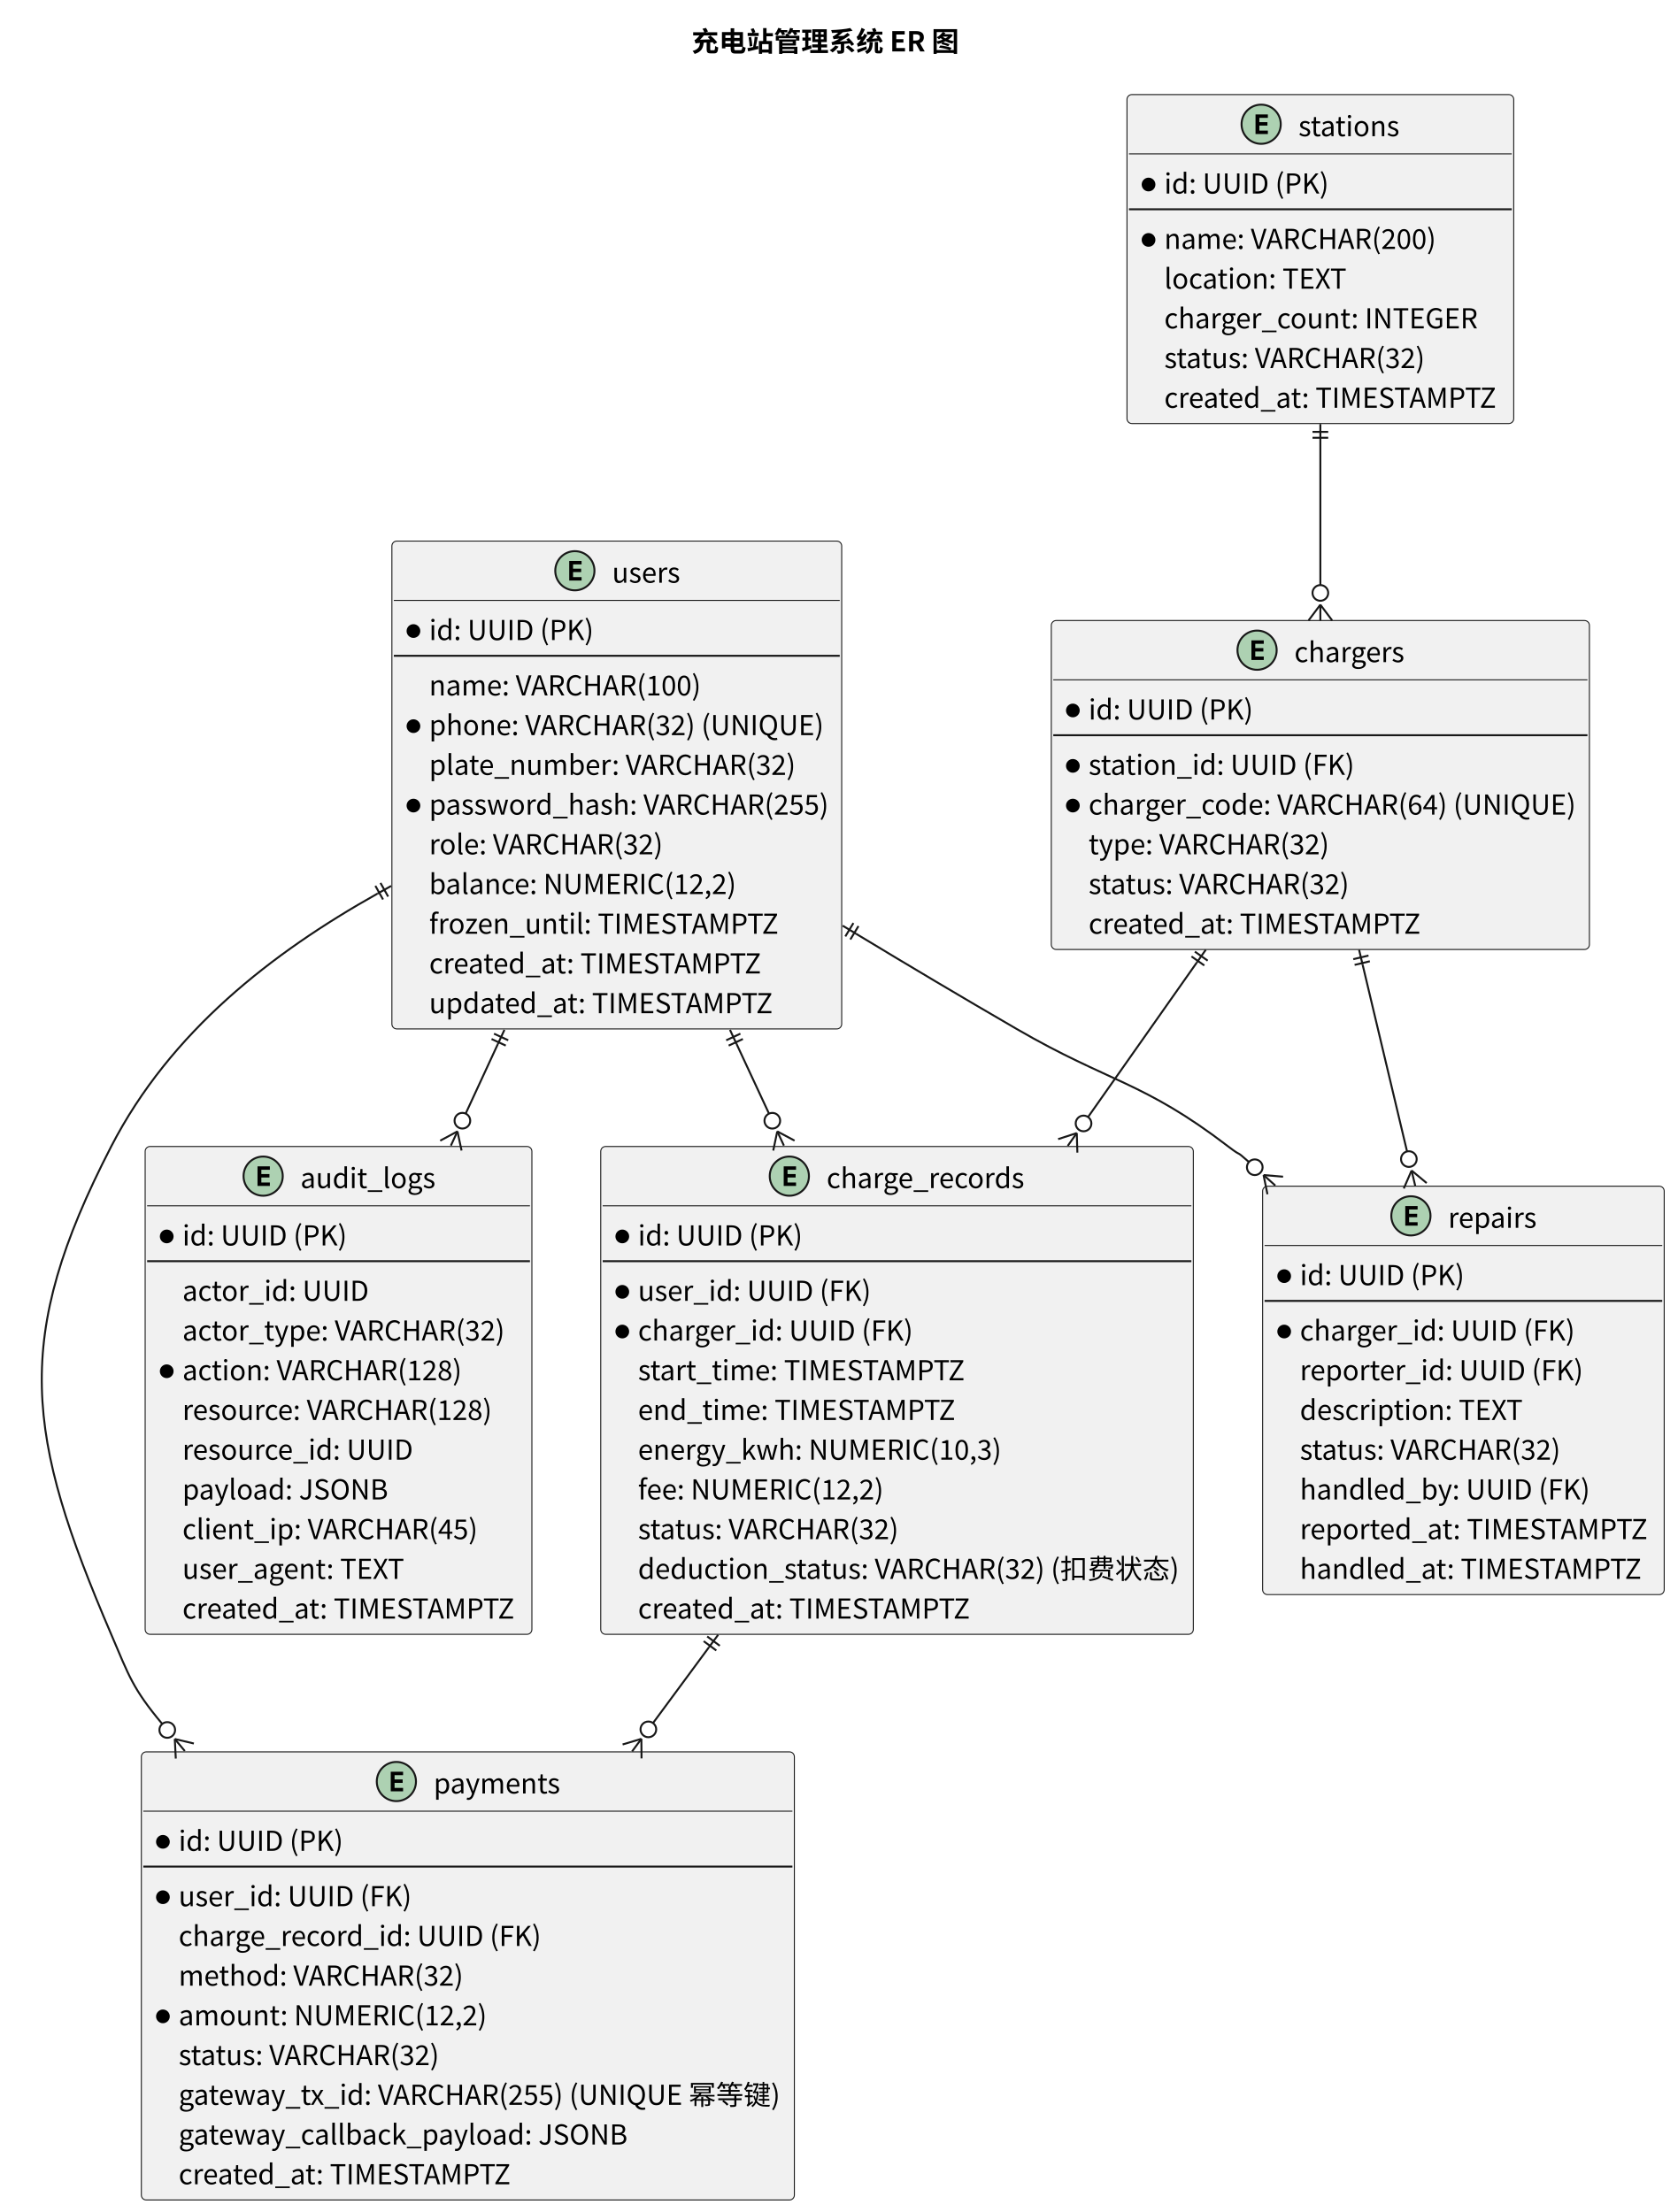
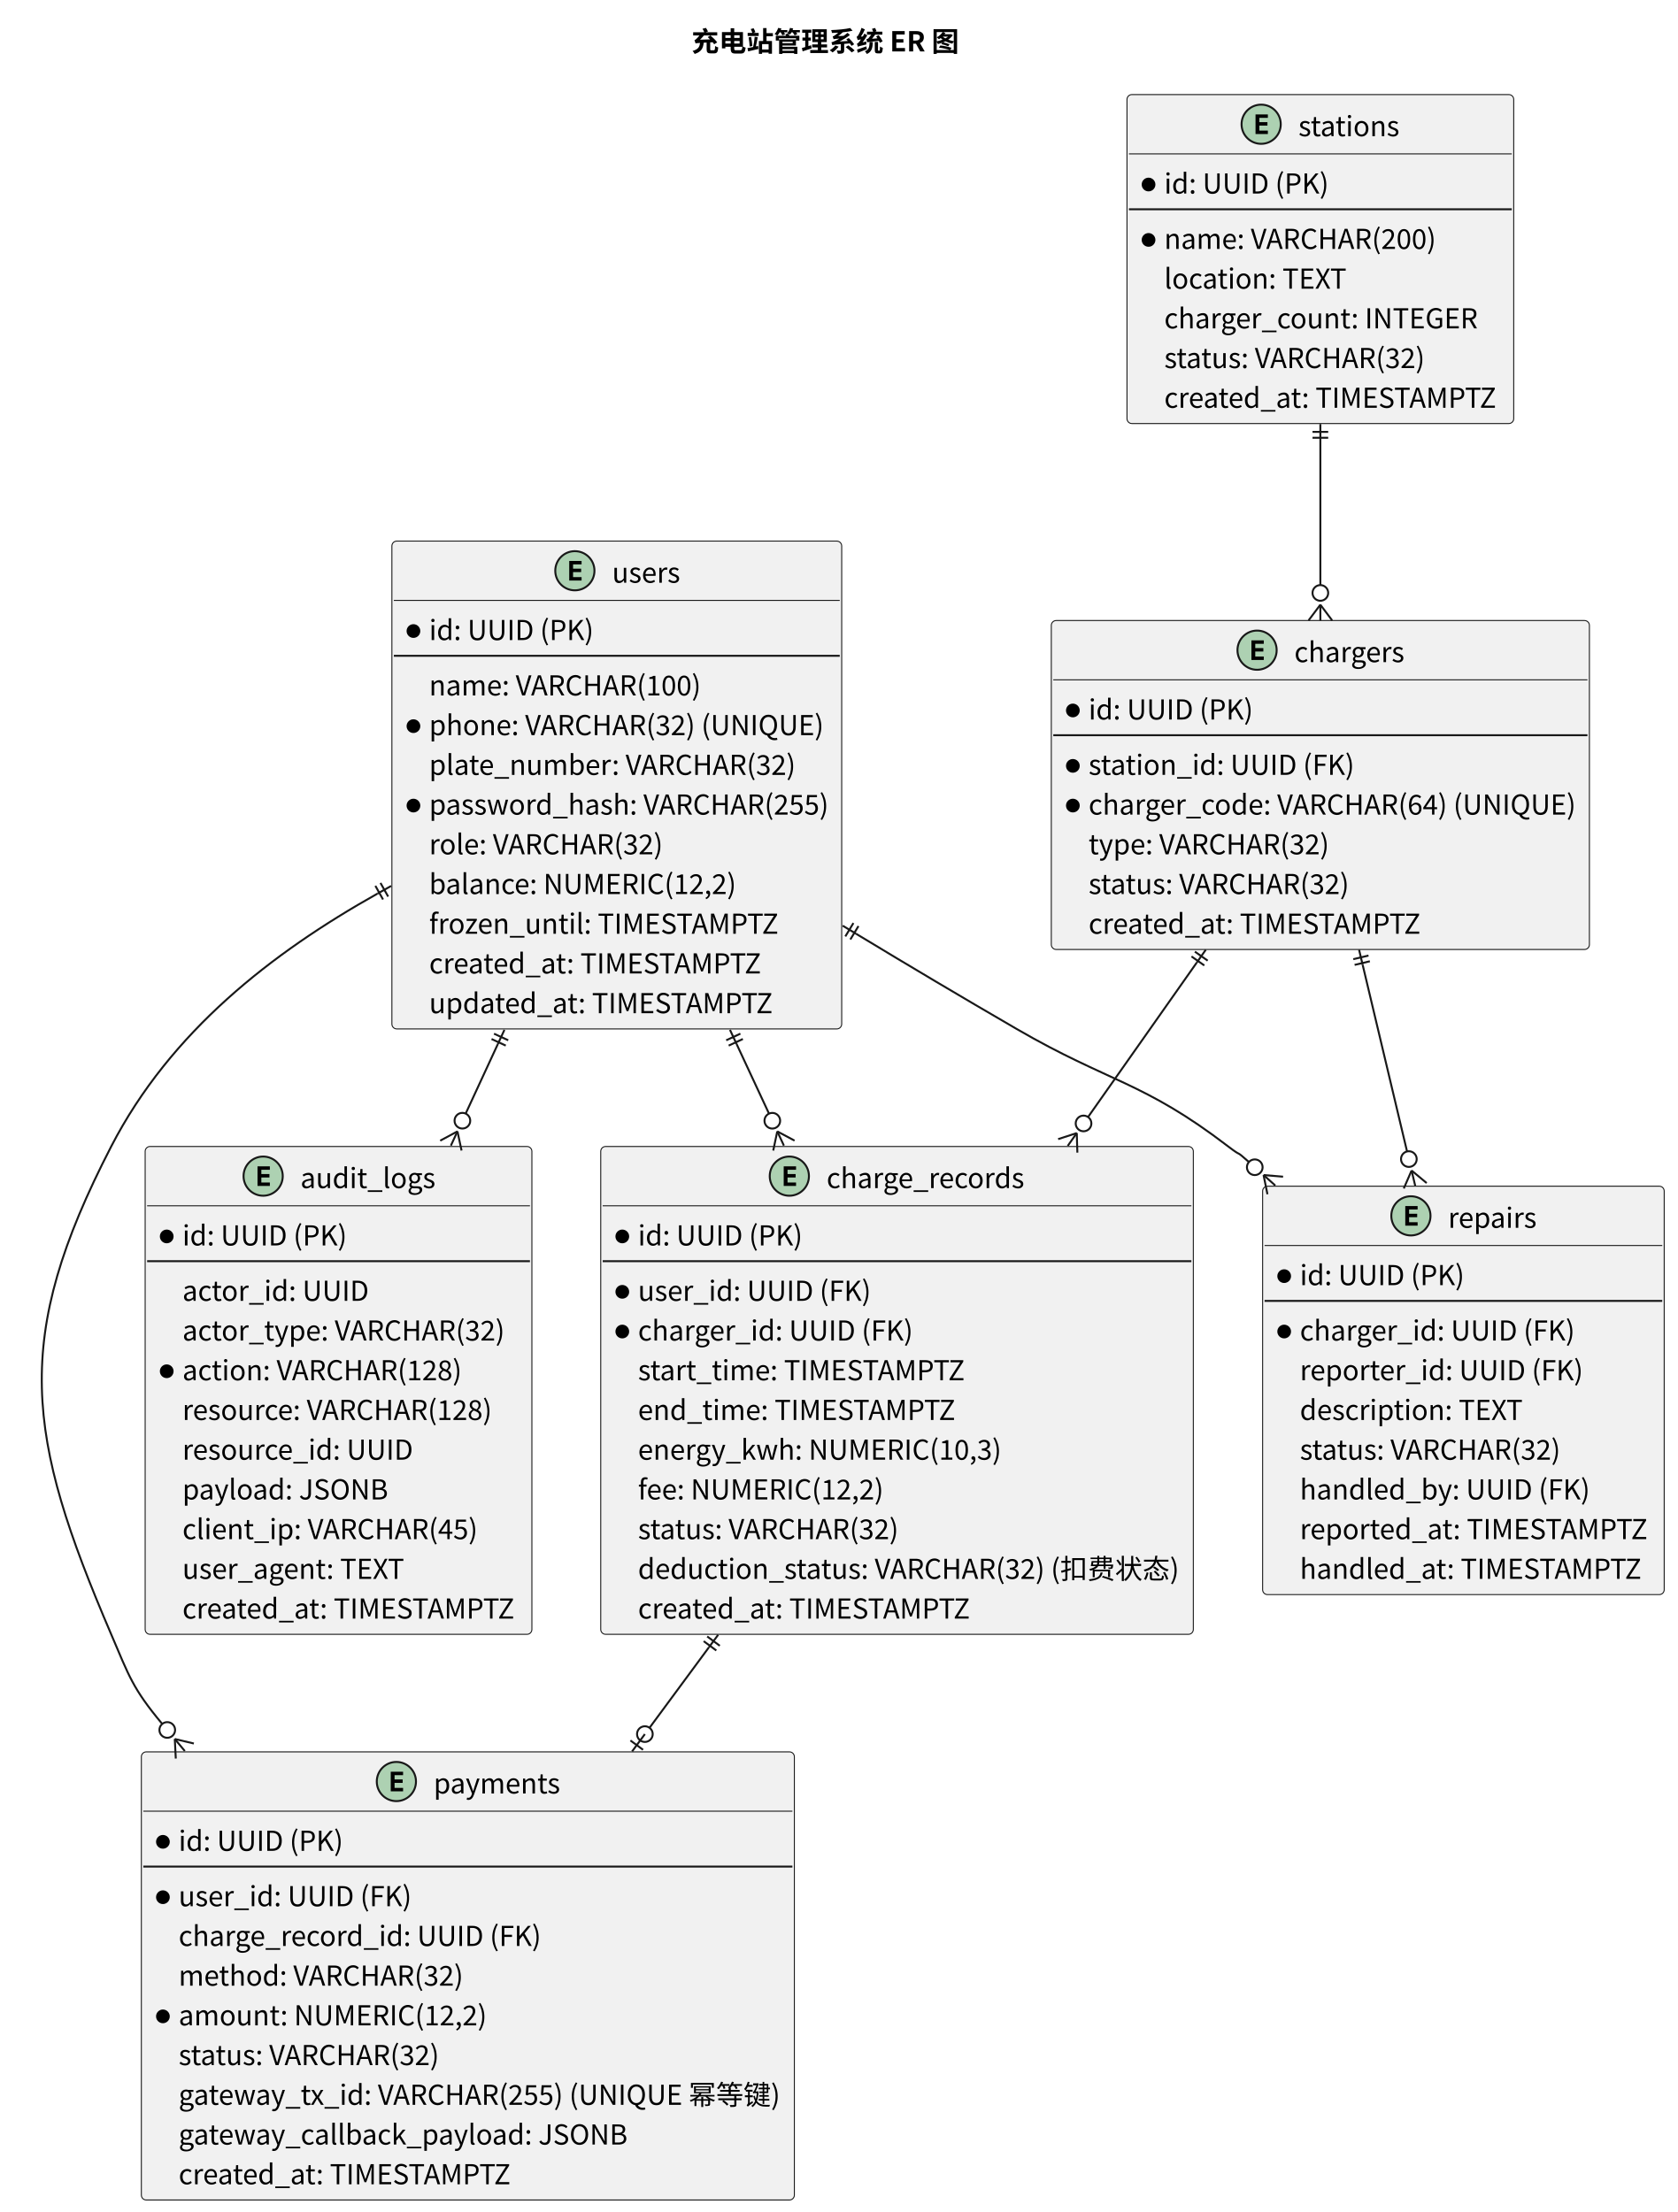
<svg xmlns="http://www.w3.org/2000/svg" contentStyleType="text/css" data-diagram-type="CLASS" height="1129px" preserveAspectRatio="none" style="width:856px;height:1129px;background:#FFFFFF;" version="1.1" viewBox="0 0 856 1129" width="856px" zoomAndPan="magnify">
  <defs />
  <g>
    <g class="title" data-source-line="3">
      <text fill="#000000" font-family="Noto Sans CJK SC" font-size="14" font-weight="bold" lengthAdjust="spacing" textLength="136.513" x="352.84" y="26.24">充电站管理系统 ER 图</text>
    </g>
    <g class="entity" data-entity="users" data-source-line="5" data-uid="ent0002" id="entity_users">
      <rect fill="#F1F1F1" height="248.991" rx="2.5" ry="2.5" style="stroke:#181818;stroke-width:0.5;" width="229.525" x="199.97" y="276.172" />
      <ellipse cx="293.338" cy="291.308" fill="#ADD1B2" rx="10" ry="10" style="stroke:#181818;stroke-width:1;" />
      <path d="M290.463,296.308 L290.463,286.308 L296.76,286.308 L296.76,288.058 L292.416,288.058 L292.416,290.245 L296.541,290.245 L296.541,291.995 L292.416,291.995 L292.416,294.558 L296.76,294.558 L296.76,296.308 L290.463,296.308 Z " fill="#000000" />
      <text fill="#000000" font-family="Noto Sans CJK SC" font-size="14" lengthAdjust="spacing" textLength="34.79" x="312.338" y="297.412">users</text>
      <line style="stroke:#181818;stroke-width:0.5;" x1="200.97" x2="428.495" y1="306.444" y2="306.444" />
      <ellipse cx="210.97" cy="322.08" fill="#000000" rx="3" ry="3" style="stroke:#000000;stroke-width:1;" />
      <text fill="#000000" font-family="Noto Sans CJK SC" font-size="14" lengthAdjust="spacing" textLength="83.986" x="218.97" y="326.684">id: UUID (PK)</text>
      <line style="stroke:#181818;stroke-width:1;" x1="200.97" x2="428.495" y1="334.716" y2="334.716" />
      <text fill="#000000" font-family="Noto Sans CJK SC" font-size="14" lengthAdjust="spacing" textLength="138.921" x="218.97" y="354.956">name: VARCHAR(100)</text>
      <ellipse cx="210.97" cy="370.624" fill="#000000" rx="3" ry="3" style="stroke:#000000;stroke-width:1;" />
      <text fill="#000000" font-family="Noto Sans CJK SC" font-size="14" lengthAdjust="spacing" textLength="201.613" x="218.97" y="375.228">phone: VARCHAR(32) (UNIQUE)</text>
      <text fill="#000000" font-family="Noto Sans CJK SC" font-size="14" lengthAdjust="spacing" textLength="187.249" x="218.97" y="395.5">plate_number: VARCHAR(32)</text>
      <ellipse cx="210.97" cy="411.167" fill="#000000" rx="3" ry="3" style="stroke:#000000;stroke-width:1;" />
      <text fill="#000000" font-family="Noto Sans CJK SC" font-size="14" lengthAdjust="spacing" textLength="204.525" x="218.97" y="415.771">password_hash: VARCHAR(255)</text>
      <text fill="#000000" font-family="Noto Sans CJK SC" font-size="14" lengthAdjust="spacing" textLength="119.657" x="218.97" y="436.043">role: VARCHAR(32)</text>
      <text fill="#000000" font-family="Noto Sans CJK SC" font-size="14" lengthAdjust="spacing" textLength="157.275" x="218.97" y="456.315">balance: NUMERIC(12,2)</text>
      <text fill="#000000" font-family="Noto Sans CJK SC" font-size="14" lengthAdjust="spacing" textLength="180.809" x="218.97" y="476.587">frozen_until: TIMESTAMPTZ</text>
      <text fill="#000000" font-family="Noto Sans CJK SC" font-size="14" lengthAdjust="spacing" textLength="172.339" x="218.97" y="496.859">created_at: TIMESTAMPTZ</text>
      <text fill="#000000" font-family="Noto Sans CJK SC" font-size="14" lengthAdjust="spacing" textLength="177.869" x="218.97" y="517.131">updated_at: TIMESTAMPTZ</text>
    </g>
    <g class="entity" data-entity="stations" data-source-line="19" data-uid="ent0003" id="entity_stations">
      <rect fill="#F1F1F1" height="167.903" rx="2.5" ry="2.5" style="stroke:#181818;stroke-width:0.5;" width="197.339" x="575.07" y="48.272" />
      <ellipse cx="643.532" cy="63.408" fill="#ADD1B2" rx="10" ry="10" style="stroke:#181818;stroke-width:1;" />
      <path d="M640.657,68.408 L640.657,58.408 L646.954,58.408 L646.954,60.158 L642.61,60.158 L642.61,62.345 L646.735,62.345 L646.735,64.095 L642.61,64.095 L642.61,66.658 L646.954,66.658 L646.954,68.408 L640.657,68.408 Z " fill="#000000" />
      <text fill="#000000" font-family="Noto Sans CJK SC" font-size="14" lengthAdjust="spacing" textLength="52.416" x="662.532" y="69.512">stations</text>
      <line style="stroke:#181818;stroke-width:0.5;" x1="576.07" x2="771.409" y1="78.544" y2="78.544" />
      <ellipse cx="586.07" cy="94.18" fill="#000000" rx="3" ry="3" style="stroke:#000000;stroke-width:1;" />
      <text fill="#000000" font-family="Noto Sans CJK SC" font-size="14" lengthAdjust="spacing" textLength="83.986" x="594.07" y="98.784">id: UUID (PK)</text>
      <line style="stroke:#181818;stroke-width:1;" x1="576.07" x2="771.409" y1="106.816" y2="106.816" />
      <ellipse cx="586.07" cy="122.452" fill="#000000" rx="3" ry="3" style="stroke:#000000;stroke-width:1;" />
      <text fill="#000000" font-family="Noto Sans CJK SC" font-size="14" lengthAdjust="spacing" textLength="138.921" x="594.07" y="127.056">name: VARCHAR(200)</text>
      <text fill="#000000" font-family="Noto Sans CJK SC" font-size="14" lengthAdjust="spacing" textLength="93.702" x="594.07" y="147.328">location: TEXT</text>
      <text fill="#000000" font-family="Noto Sans CJK SC" font-size="14" lengthAdjust="spacing" textLength="160.467" x="594.07" y="167.6">charger_count: INTEGER</text>
      <text fill="#000000" font-family="Noto Sans CJK SC" font-size="14" lengthAdjust="spacing" textLength="134.049" x="594.07" y="187.871">status: VARCHAR(32)</text>
      <text fill="#000000" font-family="Noto Sans CJK SC" font-size="14" lengthAdjust="spacing" textLength="172.339" x="594.07" y="208.143">created_at: TIMESTAMPTZ</text>
    </g>
    <g class="entity" data-entity="chargers" data-source-line="29" data-uid="ent0004" id="entity_chargers">
      <rect fill="#F1F1F1" height="167.903" rx="2.5" ry="2.5" style="stroke:#181818;stroke-width:0.5;" width="274.577" x="536.45" y="316.712" />
      <ellipse cx="641.445" cy="331.848" fill="#ADD1B2" rx="10" ry="10" style="stroke:#181818;stroke-width:1;" />
      <path d="M638.57,336.848 L638.57,326.848 L644.866,326.848 L644.866,328.598 L640.523,328.598 L640.523,330.785 L644.648,330.785 L644.648,332.535 L640.523,332.535 L640.523,335.098 L644.866,335.098 L644.866,336.848 L638.57,336.848 Z " fill="#000000" />
      <text fill="#000000" font-family="Noto Sans CJK SC" font-size="14" lengthAdjust="spacing" textLength="56.588" x="660.445" y="337.952">chargers</text>
      <line style="stroke:#181818;stroke-width:0.5;" x1="537.45" x2="810.027" y1="346.984" y2="346.984" />
      <ellipse cx="547.45" cy="362.62" fill="#000000" rx="3" ry="3" style="stroke:#000000;stroke-width:1;" />
      <text fill="#000000" font-family="Noto Sans CJK SC" font-size="14" lengthAdjust="spacing" textLength="83.986" x="555.45" y="367.224">id: UUID (PK)</text>
      <line style="stroke:#181818;stroke-width:1;" x1="537.45" x2="810.027" y1="375.256" y2="375.256" />
      <ellipse cx="547.45" cy="390.892" fill="#000000" rx="3" ry="3" style="stroke:#000000;stroke-width:1;" />
      <text fill="#000000" font-family="Noto Sans CJK SC" font-size="14" lengthAdjust="spacing" textLength="136.542" x="555.45" y="395.496">station_id: UUID (FK)</text>
      <ellipse cx="547.45" cy="411.164" fill="#000000" rx="3" ry="3" style="stroke:#000000;stroke-width:1;" />
      <text fill="#000000" font-family="Noto Sans CJK SC" font-size="14" lengthAdjust="spacing" textLength="249.577" x="555.45" y="415.768">charger_code: VARCHAR(64) (UNIQUE)</text>
      <text fill="#000000" font-family="Noto Sans CJK SC" font-size="14" lengthAdjust="spacing" textLength="123.017" x="555.45" y="436.039">type: VARCHAR(32)</text>
      <text fill="#000000" font-family="Noto Sans CJK SC" font-size="14" lengthAdjust="spacing" textLength="134.049" x="555.45" y="456.311">status: VARCHAR(32)</text>
      <text fill="#000000" font-family="Noto Sans CJK SC" font-size="14" lengthAdjust="spacing" textLength="172.339" x="555.45" y="476.583">created_at: TIMESTAMPTZ</text>
    </g>
    <g class="entity" data-entity="charge_records" data-source-line="39" data-uid="ent0005" id="entity_charge_records">
      <rect fill="#F1F1F1" height="248.991" rx="2.5" ry="2.5" style="stroke:#181818;stroke-width:0.5;" width="302.381" x="306.54" y="585.162" />
      <ellipse cx="402.778" cy="600.298" fill="#ADD1B2" rx="10" ry="10" style="stroke:#181818;stroke-width:1;" />
      <path d="M399.903,605.298 L399.903,595.298 L406.2,595.298 L406.2,597.048 L401.856,597.048 L401.856,599.235 L405.981,599.235 L405.981,600.985 L401.856,600.985 L401.856,603.548 L406.2,603.548 L406.2,605.298 L399.903,605.298 Z " fill="#000000" />
      <text fill="#000000" font-family="Noto Sans CJK SC" font-size="14" lengthAdjust="spacing" textLength="101.906" x="421.778" y="606.402">charge_records</text>
      <line style="stroke:#181818;stroke-width:0.5;" x1="307.54" x2="607.921" y1="615.434" y2="615.434" />
      <ellipse cx="317.54" cy="631.07" fill="#000000" rx="3" ry="3" style="stroke:#000000;stroke-width:1;" />
      <text fill="#000000" font-family="Noto Sans CJK SC" font-size="14" lengthAdjust="spacing" textLength="83.986" x="325.54" y="635.674">id: UUID (PK)</text>
      <line style="stroke:#181818;stroke-width:1;" x1="307.54" x2="607.921" y1="643.706" y2="643.706" />
      <ellipse cx="317.54" cy="659.342" fill="#000000" rx="3" ry="3" style="stroke:#000000;stroke-width:1;" />
      <text fill="#000000" font-family="Noto Sans CJK SC" font-size="14" lengthAdjust="spacing" textLength="118.915" x="325.54" y="663.946">user_id: UUID (FK)</text>
      <ellipse cx="317.54" cy="679.614" fill="#000000" rx="3" ry="3" style="stroke:#000000;stroke-width:1;" />
      <text fill="#000000" font-family="Noto Sans CJK SC" font-size="14" lengthAdjust="spacing" textLength="140.713" x="325.54" y="684.218">charger_id: UUID (FK)</text>
      <text fill="#000000" font-family="Noto Sans CJK SC" font-size="14" lengthAdjust="spacing" textLength="169.525" x="325.54" y="704.49">start_time: TIMESTAMPTZ</text>
      <text fill="#000000" font-family="Noto Sans CJK SC" font-size="14" lengthAdjust="spacing" textLength="164.079" x="325.54" y="724.761">end_time: TIMESTAMPTZ</text>
      <text fill="#000000" font-family="Noto Sans CJK SC" font-size="14" lengthAdjust="spacing" textLength="185.401" x="325.54" y="745.033">energy_kwh: NUMERIC(10,3)</text>
      <text fill="#000000" font-family="Noto Sans CJK SC" font-size="14" lengthAdjust="spacing" textLength="125.51" x="325.54" y="765.305">fee: NUMERIC(12,2)</text>
      <text fill="#000000" font-family="Noto Sans CJK SC" font-size="14" lengthAdjust="spacing" textLength="134.049" x="325.54" y="785.577">status: VARCHAR(32)</text>
      <text fill="#000000" font-family="Noto Sans CJK SC" font-size="14" lengthAdjust="spacing" textLength="277.381" x="325.54" y="805.849">deduction_status: VARCHAR(32) (扣费状态)</text>
      <text fill="#000000" font-family="Noto Sans CJK SC" font-size="14" lengthAdjust="spacing" textLength="172.339" x="325.54" y="826.121">created_at: TIMESTAMPTZ</text>
    </g>
    <g class="entity" data-entity="payments" data-source-line="53" data-uid="ent0006" id="entity_payments">
      <rect fill="#F1F1F1" height="228.719" rx="2.5" ry="2.5" style="stroke:#181818;stroke-width:0.5;" width="333.209" x="72.13" y="894.152" />
      <ellipse cx="202.262" cy="909.288" fill="#ADD1B2" rx="10" ry="10" style="stroke:#181818;stroke-width:1;" />
      <path d="M199.387,914.288 L199.387,904.288 L205.683,904.288 L205.683,906.038 L201.34,906.038 L201.34,908.225 L205.465,908.225 L205.465,909.975 L201.34,909.975 L201.34,912.538 L205.683,912.538 L205.683,914.288 L199.387,914.288 Z " fill="#000000" />
      <text fill="#000000" font-family="Noto Sans CJK SC" font-size="14" lengthAdjust="spacing" textLength="64.946" x="221.262" y="915.392">payments</text>
      <line style="stroke:#181818;stroke-width:0.5;" x1="73.13" x2="404.339" y1="924.424" y2="924.424" />
      <ellipse cx="83.13" cy="940.06" fill="#000000" rx="3" ry="3" style="stroke:#000000;stroke-width:1;" />
      <text fill="#000000" font-family="Noto Sans CJK SC" font-size="14" lengthAdjust="spacing" textLength="83.986" x="91.13" y="944.664">id: UUID (PK)</text>
      <line style="stroke:#181818;stroke-width:1;" x1="73.13" x2="404.339" y1="952.696" y2="952.696" />
      <ellipse cx="83.13" cy="968.332" fill="#000000" rx="3" ry="3" style="stroke:#000000;stroke-width:1;" />
      <text fill="#000000" font-family="Noto Sans CJK SC" font-size="14" lengthAdjust="spacing" textLength="118.915" x="91.13" y="972.936">user_id: UUID (FK)</text>
      <text fill="#000000" font-family="Noto Sans CJK SC" font-size="14" lengthAdjust="spacing" textLength="186.031" x="91.13" y="993.208">charge_record_id: UUID (FK)</text>
      <text fill="#000000" font-family="Noto Sans CJK SC" font-size="14" lengthAdjust="spacing" textLength="145.669" x="91.13" y="1013.48">method: VARCHAR(32)</text>
      <ellipse cx="83.13" cy="1029.147" fill="#000000" rx="3" ry="3" style="stroke:#000000;stroke-width:1;" />
      <text fill="#000000" font-family="Noto Sans CJK SC" font-size="14" lengthAdjust="spacing" textLength="157.093" x="91.13" y="1033.751">amount: NUMERIC(12,2)</text>
      <text fill="#000000" font-family="Noto Sans CJK SC" font-size="14" lengthAdjust="spacing" textLength="134.049" x="91.13" y="1054.023">status: VARCHAR(32)</text>
      <text fill="#000000" font-family="Noto Sans CJK SC" font-size="14" lengthAdjust="spacing" textLength="308.209" x="91.13" y="1074.295">gateway_tx_id: VARCHAR(255) (UNIQUE 幂等键)</text>
      <text fill="#000000" font-family="Noto Sans CJK SC" font-size="14" lengthAdjust="spacing" textLength="230.691" x="91.13" y="1094.567">gateway_callback_payload: JSONB</text>
      <text fill="#000000" font-family="Noto Sans CJK SC" font-size="14" lengthAdjust="spacing" textLength="172.339" x="91.13" y="1114.839">created_at: TIMESTAMPTZ</text>
    </g>
    <g class="entity" data-entity="repairs" data-source-line="66" data-uid="ent0007" id="entity_repairs">
      <rect fill="#F1F1F1" height="208.447" rx="2.5" ry="2.5" style="stroke:#181818;stroke-width:0.5;" width="204.913" x="644.28" y="605.432" />
      <ellipse cx="719.945" cy="620.568" fill="#ADD1B2" rx="10" ry="10" style="stroke:#181818;stroke-width:1;" />
      <path d="M717.07,625.568 L717.07,615.568 L723.367,615.568 L723.367,617.318 L719.023,617.318 L719.023,619.505 L723.148,619.505 L723.148,621.255 L719.023,621.255 L719.023,623.818 L723.367,623.818 L723.367,625.568 L717.07,625.568 Z " fill="#000000" />
      <text fill="#000000" font-family="Noto Sans CJK SC" font-size="14" lengthAdjust="spacing" textLength="45.584" x="738.945" y="626.672">repairs</text>
      <line style="stroke:#181818;stroke-width:0.5;" x1="645.28" x2="848.193" y1="635.704" y2="635.704" />
      <ellipse cx="655.28" cy="651.34" fill="#000000" rx="3" ry="3" style="stroke:#000000;stroke-width:1;" />
      <text fill="#000000" font-family="Noto Sans CJK SC" font-size="14" lengthAdjust="spacing" textLength="83.986" x="663.28" y="655.944">id: UUID (PK)</text>
      <line style="stroke:#181818;stroke-width:1;" x1="645.28" x2="848.193" y1="663.976" y2="663.976" />
      <ellipse cx="655.28" cy="679.612" fill="#000000" rx="3" ry="3" style="stroke:#000000;stroke-width:1;" />
      <text fill="#000000" font-family="Noto Sans CJK SC" font-size="14" lengthAdjust="spacing" textLength="140.713" x="663.28" y="684.216">charger_id: UUID (FK)</text>
      <text fill="#000000" font-family="Noto Sans CJK SC" font-size="14" lengthAdjust="spacing" textLength="144.927" x="663.28" y="704.488">reporter_id: UUID (FK)</text>
      <text fill="#000000" font-family="Noto Sans CJK SC" font-size="14" lengthAdjust="spacing" textLength="114.31" x="663.28" y="724.76">description: TEXT</text>
      <text fill="#000000" font-family="Noto Sans CJK SC" font-size="14" lengthAdjust="spacing" textLength="134.049" x="663.28" y="745.031">status: VARCHAR(32)</text>
      <text fill="#000000" font-family="Noto Sans CJK SC" font-size="14" lengthAdjust="spacing" textLength="148.105" x="663.28" y="765.303">handled_by: UUID (FK)</text>
      <text fill="#000000" font-family="Noto Sans CJK SC" font-size="14" lengthAdjust="spacing" textLength="179.913" x="663.28" y="785.575">reported_at: TIMESTAMPTZ</text>
      <text fill="#000000" font-family="Noto Sans CJK SC" font-size="14" lengthAdjust="spacing" textLength="176.427" x="663.28" y="805.847">handled_at: TIMESTAMPTZ</text>
    </g>
    <g class="entity" data-entity="audit_logs" data-source-line="78" data-uid="ent0008" id="entity_audit_logs">
      <rect fill="#F1F1F1" height="248.991" rx="2.5" ry="2.5" style="stroke:#181818;stroke-width:0.5;" width="197.339" x="74.07" y="585.162" />
      <ellipse cx="134.279" cy="600.298" fill="#ADD1B2" rx="10" ry="10" style="stroke:#181818;stroke-width:1;" />
      <path d="M131.404,605.298 L131.404,595.298 L137.701,595.298 L137.701,597.048 L133.357,597.048 L133.357,599.235 L137.482,599.235 L137.482,600.985 L133.357,600.985 L133.357,603.548 L137.701,603.548 L137.701,605.298 L131.404,605.298 Z " fill="#000000" />
      <text fill="#000000" font-family="Noto Sans CJK SC" font-size="14" lengthAdjust="spacing" textLength="68.922" x="153.279" y="606.402">audit_logs</text>
      <line style="stroke:#181818;stroke-width:0.5;" x1="75.07" x2="270.409" y1="615.434" y2="615.434" />
      <ellipse cx="85.07" cy="631.07" fill="#000000" rx="3" ry="3" style="stroke:#000000;stroke-width:1;" />
      <text fill="#000000" font-family="Noto Sans CJK SC" font-size="14" lengthAdjust="spacing" textLength="83.986" x="93.07" y="635.674">id: UUID (PK)</text>
      <line style="stroke:#181818;stroke-width:1;" x1="75.07" x2="270.409" y1="643.706" y2="643.706" />
      <text fill="#000000" font-family="Noto Sans CJK SC" font-size="14" lengthAdjust="spacing" textLength="95.522" x="93.07" y="663.946">actor_id: UUID</text>
      <text fill="#000000" font-family="Noto Sans CJK SC" font-size="14" lengthAdjust="spacing" textLength="165.059" x="93.07" y="684.218">actor_type: VARCHAR(32)</text>
      <ellipse cx="85.07" cy="699.885" fill="#000000" rx="3" ry="3" style="stroke:#000000;stroke-width:1;" />
      <text fill="#000000" font-family="Noto Sans CJK SC" font-size="14" lengthAdjust="spacing" textLength="142.953" x="93.07" y="704.49">action: VARCHAR(128)</text>
      <text fill="#000000" font-family="Noto Sans CJK SC" font-size="14" lengthAdjust="spacing" textLength="158.829" x="93.07" y="724.761">resource: VARCHAR(128)</text>
      <text fill="#000000" font-family="Noto Sans CJK SC" font-size="14" lengthAdjust="spacing" textLength="118.356" x="93.07" y="745.033">resource_id: UUID</text>
      <text fill="#000000" font-family="Noto Sans CJK SC" font-size="14" lengthAdjust="spacing" textLength="105.448" x="93.07" y="765.305">payload: JSONB</text>
      <text fill="#000000" font-family="Noto Sans CJK SC" font-size="14" lengthAdjust="spacing" textLength="150.905" x="93.07" y="785.577">client_ip: VARCHAR(45)</text>
      <text fill="#000000" font-family="Noto Sans CJK SC" font-size="14" lengthAdjust="spacing" textLength="113.484" x="93.07" y="805.849">user_agent: TEXT</text>
      <text fill="#000000" font-family="Noto Sans CJK SC" font-size="14" lengthAdjust="spacing" textLength="172.339" x="93.07" y="826.121">created_at: TIMESTAMPTZ</text>
    </g>
    <g class="link" data-entity-1="stations" data-entity-2="chargers" data-source-line="92" data-uid="lnk9" id="link_stations_chargers">
      <path codeLine="92" d="M673.74,224.432 C673.74,256.342 673.74,266.732 673.74,298.632" fill="none" id="stations-chargers" style="stroke:#181818;stroke-width:1;" />
      <line style="stroke:#181818;stroke-width:1;" x1="669.74" x2="677.74" y1="220.432" y2="220.432" />
      <line style="stroke:#181818;stroke-width:1;" x1="669.74" x2="677.74" y1="223.432" y2="223.432" />
      <line style="stroke:#181818;stroke-width:1;" x1="673.74" x2="673.74" y1="224.432" y2="216.432" />
      <line style="stroke:#181818;stroke-width:1;" x1="673.74" x2="679.74" y1="308.632" y2="316.632" />
      <line style="stroke:#181818;stroke-width:1;" x1="673.74" x2="667.74" y1="308.632" y2="316.632" />
      <line style="stroke:#181818;stroke-width:1;" x1="673.74" x2="673.74" y1="308.632" y2="316.632" />
      <ellipse cx="673.74" cy="302.632" fill="none" rx="4" ry="4" style="stroke:#181818;stroke-width:1;" />
    </g>
    <g class="link" data-entity-1="users" data-entity-2="charge_records" data-source-line="93" data-uid="lnk10" id="link_users_charge_records">
      <path codeLine="93" d="M375.868,532.894 C384.938,552.364 383.329,548.926 392.399,568.395" fill="none" id="users-charge_records" style="stroke:#181818;stroke-width:1;" />
      <line style="stroke:#181818;stroke-width:1;" x1="370.553" x2="377.805" y1="530.957" y2="527.579" />
      <line style="stroke:#181818;stroke-width:1;" x1="371.82" x2="379.072" y1="533.676" y2="530.298" />
      <line style="stroke:#181818;stroke-width:1;" x1="375.868" x2="372.49" y1="532.894" y2="525.642" />
      <line style="stroke:#181818;stroke-width:1;" x1="396.622" x2="405.439" y1="577.46" y2="582.178" />
      <line style="stroke:#181818;stroke-width:1;" x1="396.622" x2="394.561" y1="577.46" y2="587.246" />
      <line style="stroke:#181818;stroke-width:1;" x1="396.622" x2="400" y1="577.46" y2="584.712" />
      <ellipse cx="394.088" cy="572.021" fill="none" rx="4" ry="4" style="stroke:#181818;stroke-width:1;" />
    </g>
    <g class="link" data-entity-1="chargers" data-entity-2="charge_records" data-source-line="94" data-uid="lnk11" id="link_chargers_charge_records">
      <path codeLine="94" d="M610.678,491.286 C589.008,522.096 578.89,536.472 555.2,570.132" fill="none" id="chargers-charge_records" style="stroke:#181818;stroke-width:1;" />
      <line style="stroke:#181818;stroke-width:1;" x1="609.707" x2="616.251" y1="485.712" y2="490.315" />
      <line style="stroke:#181818;stroke-width:1;" x1="607.981" x2="614.525" y1="488.166" y2="492.769" />
      <line style="stroke:#181818;stroke-width:1;" x1="610.678" x2="615.28" y1="491.286" y2="484.742" />
      <line style="stroke:#181818;stroke-width:1;" x1="549.444" x2="549.747" y1="578.31" y2="588.305" />
      <line style="stroke:#181818;stroke-width:1;" x1="549.444" x2="539.933" y1="578.31" y2="581.399" />
      <line style="stroke:#181818;stroke-width:1;" x1="549.444" x2="544.84" y1="578.31" y2="584.852" />
      <ellipse cx="552.898" cy="573.403" fill="none" rx="4" ry="4" style="stroke:#181818;stroke-width:1;" />
    </g>
    <g class="link" data-entity-1="users" data-entity-2="payments" data-source-line="95" data-uid="lnk12" id="link_users_payments">
      <path codeLine="95" d="M192.624,456.098 C138.824,486.298 87.04,526.422 56.74,585.162 C6,683.512 13.15,732.432 56.74,834.152 C65.89,855.512 67.587,861.654 82.787,879.894" fill="none" id="users-payments" style="stroke:#181818;stroke-width:1;" />
      <line style="stroke:#181818;stroke-width:1;" x1="194.154" x2="198.07" y1="450.652" y2="457.628" />
      <line style="stroke:#181818;stroke-width:1;" x1="191.538" x2="195.454" y1="452.12" y2="459.096" />
      <line style="stroke:#181818;stroke-width:1;" x1="192.624" x2="199.6" y1="456.098" y2="452.182" />
      <line style="stroke:#181818;stroke-width:1;" x1="89.189" x2="98.919" y1="887.576" y2="889.881" />
      <line style="stroke:#181818;stroke-width:1;" x1="89.189" x2="89.701" y1="887.576" y2="897.563" />
      <line style="stroke:#181818;stroke-width:1;" x1="89.189" x2="94.31" y1="887.576" y2="893.722" />
      <ellipse cx="85.347" cy="882.967" fill="none" rx="4" ry="4" style="stroke:#181818;stroke-width:1;" />
    </g>
    <g class="link" data-entity-1="charge_records" data-entity-2="payments" data-source-line="96" data-uid="lnk13" id="link_charge_records_payments">
-       <path codeLine="96" d="M361.7,840.839 C347.14,860.569 347.585,859.967 333.215,879.447" fill="none" id="charge_records-payments" style="stroke:#181818;stroke-width:1;" />
+       <path codeLine="96" d="M361.7,840.839 C347.14,860.569 345.805,862.381 331.435,881.861" fill="none" id="charge_records-payments" style="stroke:#181818;stroke-width:1;" />
      <line style="stroke:#181818;stroke-width:1;" x1="360.856" x2="367.293" y1="835.245" y2="839.995" />
      <line style="stroke:#181818;stroke-width:1;" x1="359.075" x2="365.512" y1="837.659" y2="842.409" />
      <line style="stroke:#181818;stroke-width:1;" x1="361.7" x2="366.45" y1="840.839" y2="834.402" />
-       <line style="stroke:#181818;stroke-width:1;" x1="327.279" x2="327.358" y1="887.494" y2="897.494" />
-       <line style="stroke:#181818;stroke-width:1;" x1="327.279" x2="317.702" y1="887.494" y2="890.37" />
-       <line style="stroke:#181818;stroke-width:1;" x1="327.279" x2="322.53" y1="887.494" y2="893.932" />
-       <ellipse cx="330.841" cy="882.666" fill="none" rx="4" ry="4" style="stroke:#181818;stroke-width:1;" />
+       <line style="stroke:#181818;stroke-width:1;" x1="329.06" x2="322.53" y1="885.08" y2="893.932" />
+       <ellipse cx="329.06" cy="885.08" fill="none" rx="4" ry="4" style="stroke:#181818;stroke-width:1;" />
+       <line style="stroke:#181818;stroke-width:1;" x1="328.123" x2="321.686" y1="893.087" y2="888.338" />
    </g>
    <g class="link" data-entity-1="users" data-entity-2="repairs" data-source-line="97" data-uid="lnk14" id="link_users_repairs">
      <path codeLine="97" d="M436.837,476.599 C465.697,494.039 489.82,508.382 518.74,525.162 C566.23,552.722 583.14,551.782 626.74,585.162 C634.81,591.342 629.401,586.088 637.281,593.098" fill="none" id="users-repairs" style="stroke:#181818;stroke-width:1;" />
      <line style="stroke:#181818;stroke-width:1;" x1="431.345" x2="435.482" y1="477.954" y2="471.107" />
      <line style="stroke:#181818;stroke-width:1;" x1="433.912" x2="438.05" y1="479.506" y2="472.659" />
      <line style="stroke:#181818;stroke-width:1;" x1="436.837" x2="429.99" y1="476.599" y2="472.462" />
      <line style="stroke:#181818;stroke-width:1;" x1="644.753" x2="654.718" y1="599.745" y2="600.579" />
      <line style="stroke:#181818;stroke-width:1;" x1="644.753" x2="646.742" y1="599.745" y2="609.545" />
      <line style="stroke:#181818;stroke-width:1;" x1="644.753" x2="650.73" y1="599.745" y2="605.062" />
      <ellipse cx="640.27" cy="595.757" fill="none" rx="4" ry="4" style="stroke:#181818;stroke-width:1;" />
    </g>
    <g class="link" data-entity-1="chargers" data-entity-2="repairs" data-source-line="98" data-uid="lnk15" id="link_chargers_repairs">
      <path codeLine="98" d="M695.342,492.525 C704.172,529.635 708.645,548.47 717.975,587.7" fill="none" id="chargers-repairs" style="stroke:#181818;stroke-width:1;" />
      <line style="stroke:#181818;stroke-width:1;" x1="690.525" x2="698.307" y1="489.559" y2="487.707" />
      <line style="stroke:#181818;stroke-width:1;" x1="691.219" x2="699.002" y1="492.478" y2="490.626" />
      <line style="stroke:#181818;stroke-width:1;" x1="695.342" x2="693.49" y1="492.525" y2="484.742" />
      <line style="stroke:#181818;stroke-width:1;" x1="720.289" x2="727.977" y1="597.429" y2="603.824" />
      <line style="stroke:#181818;stroke-width:1;" x1="720.289" x2="716.303" y1="597.429" y2="606.6" />
      <line style="stroke:#181818;stroke-width:1;" x1="720.289" x2="722.14" y1="597.429" y2="605.212" />
      <ellipse cx="718.901" cy="591.592" fill="none" rx="4" ry="4" style="stroke:#181818;stroke-width:1;" />
    </g>
    <g class="link" data-entity-1="users" data-entity-2="audit_logs" data-source-line="99" data-uid="lnk16" id="link_users_audit_logs">
      <path codeLine="99" d="M254.03,532.902 C245.02,552.372 246.623,548.903 237.623,568.373" fill="none" id="users-audit_logs" style="stroke:#181818;stroke-width:1;" />
      <line style="stroke:#181818;stroke-width:1;" x1="252.08" x2="259.34" y1="527.592" y2="530.952" />
      <line style="stroke:#181818;stroke-width:1;" x1="250.82" x2="258.08" y1="530.315" y2="533.675" />
      <line style="stroke:#181818;stroke-width:1;" x1="254.03" x2="257.39" y1="532.902" y2="525.642" />
      <line style="stroke:#181818;stroke-width:1;" x1="233.427" x2="235.516" y1="577.45" y2="587.23" />
      <line style="stroke:#181818;stroke-width:1;" x1="233.427" x2="224.624" y1="577.45" y2="582.194" />
      <line style="stroke:#181818;stroke-width:1;" x1="233.427" x2="230.07" y1="577.45" y2="584.712" />
      <ellipse cx="235.944" cy="572.004" fill="none" rx="4" ry="4" style="stroke:#181818;stroke-width:1;" />
    </g>
  </g>
</svg>
